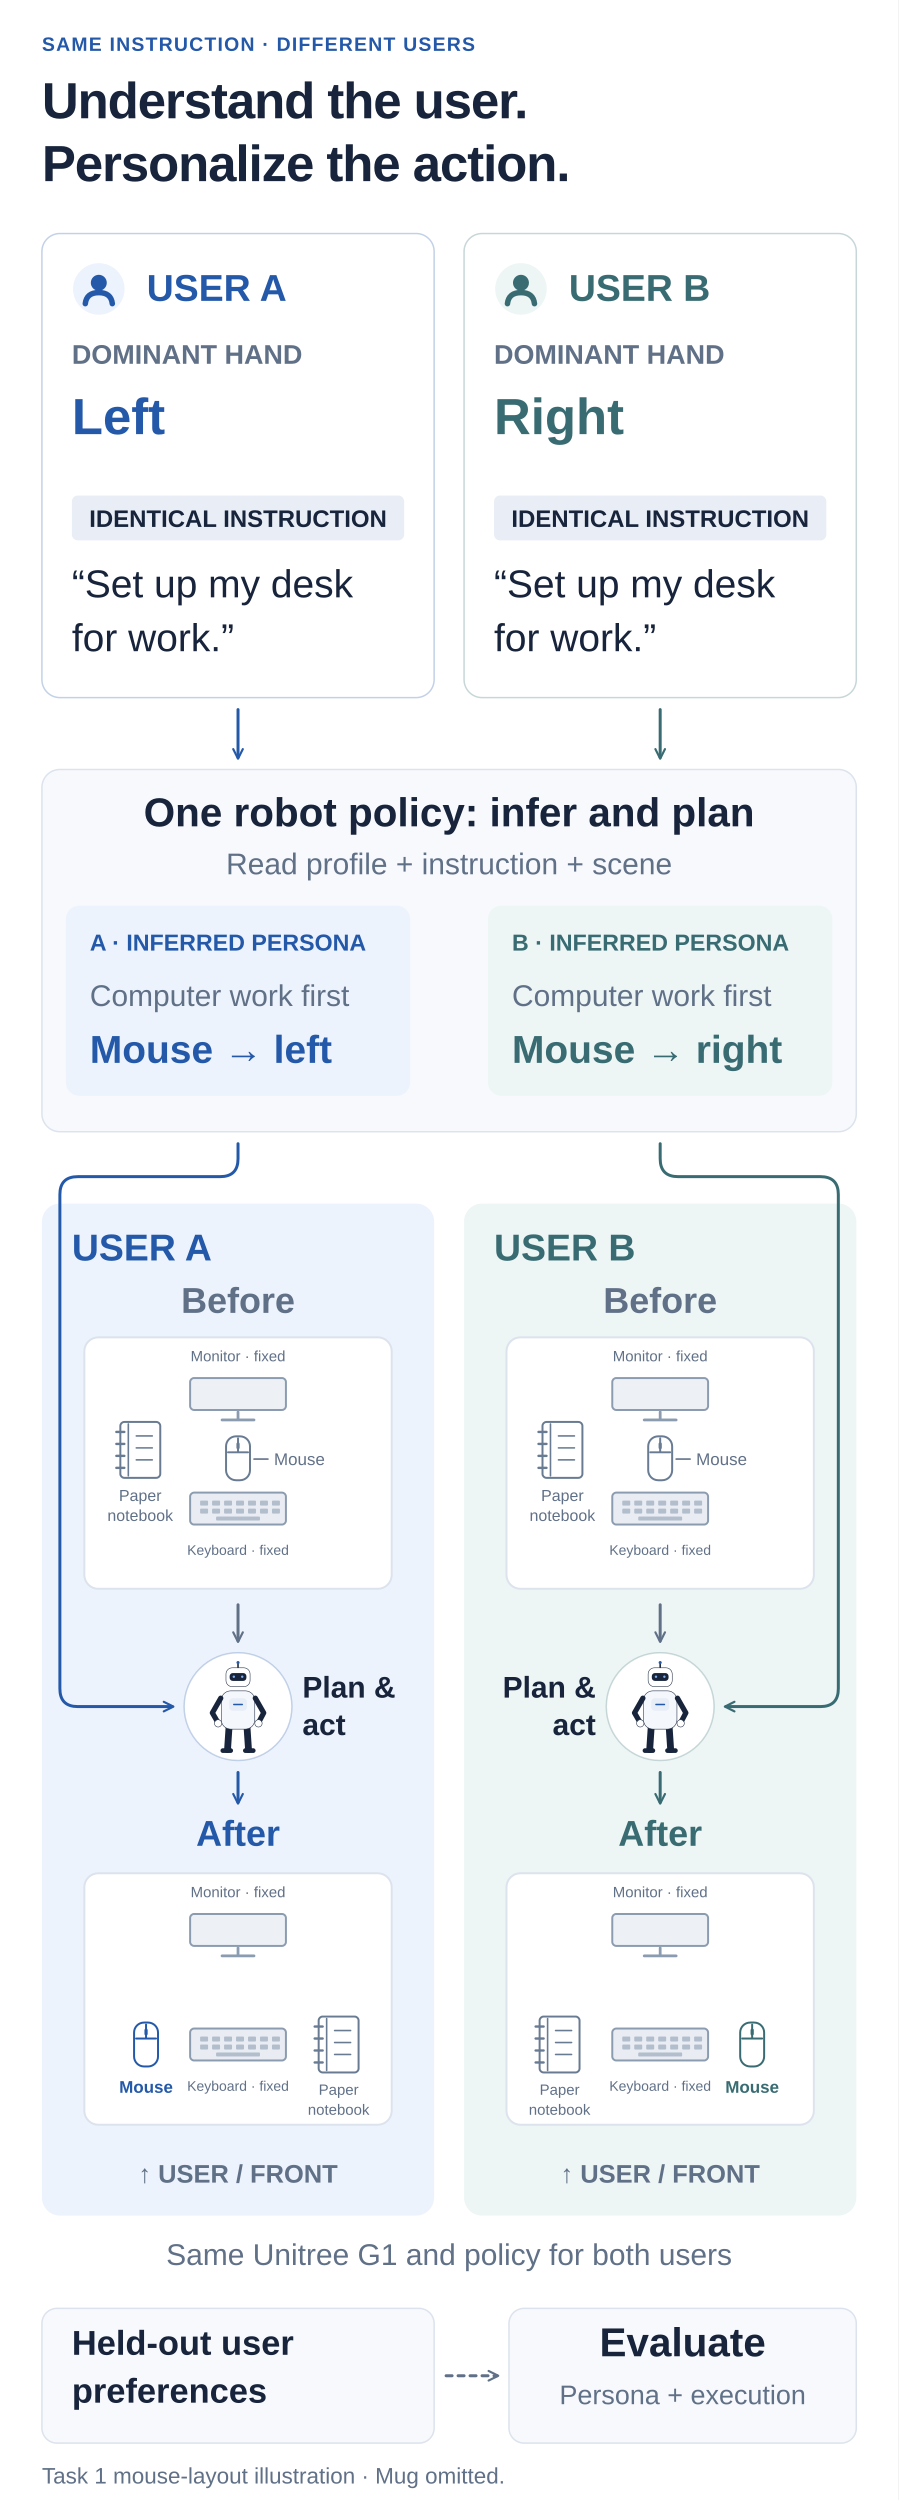
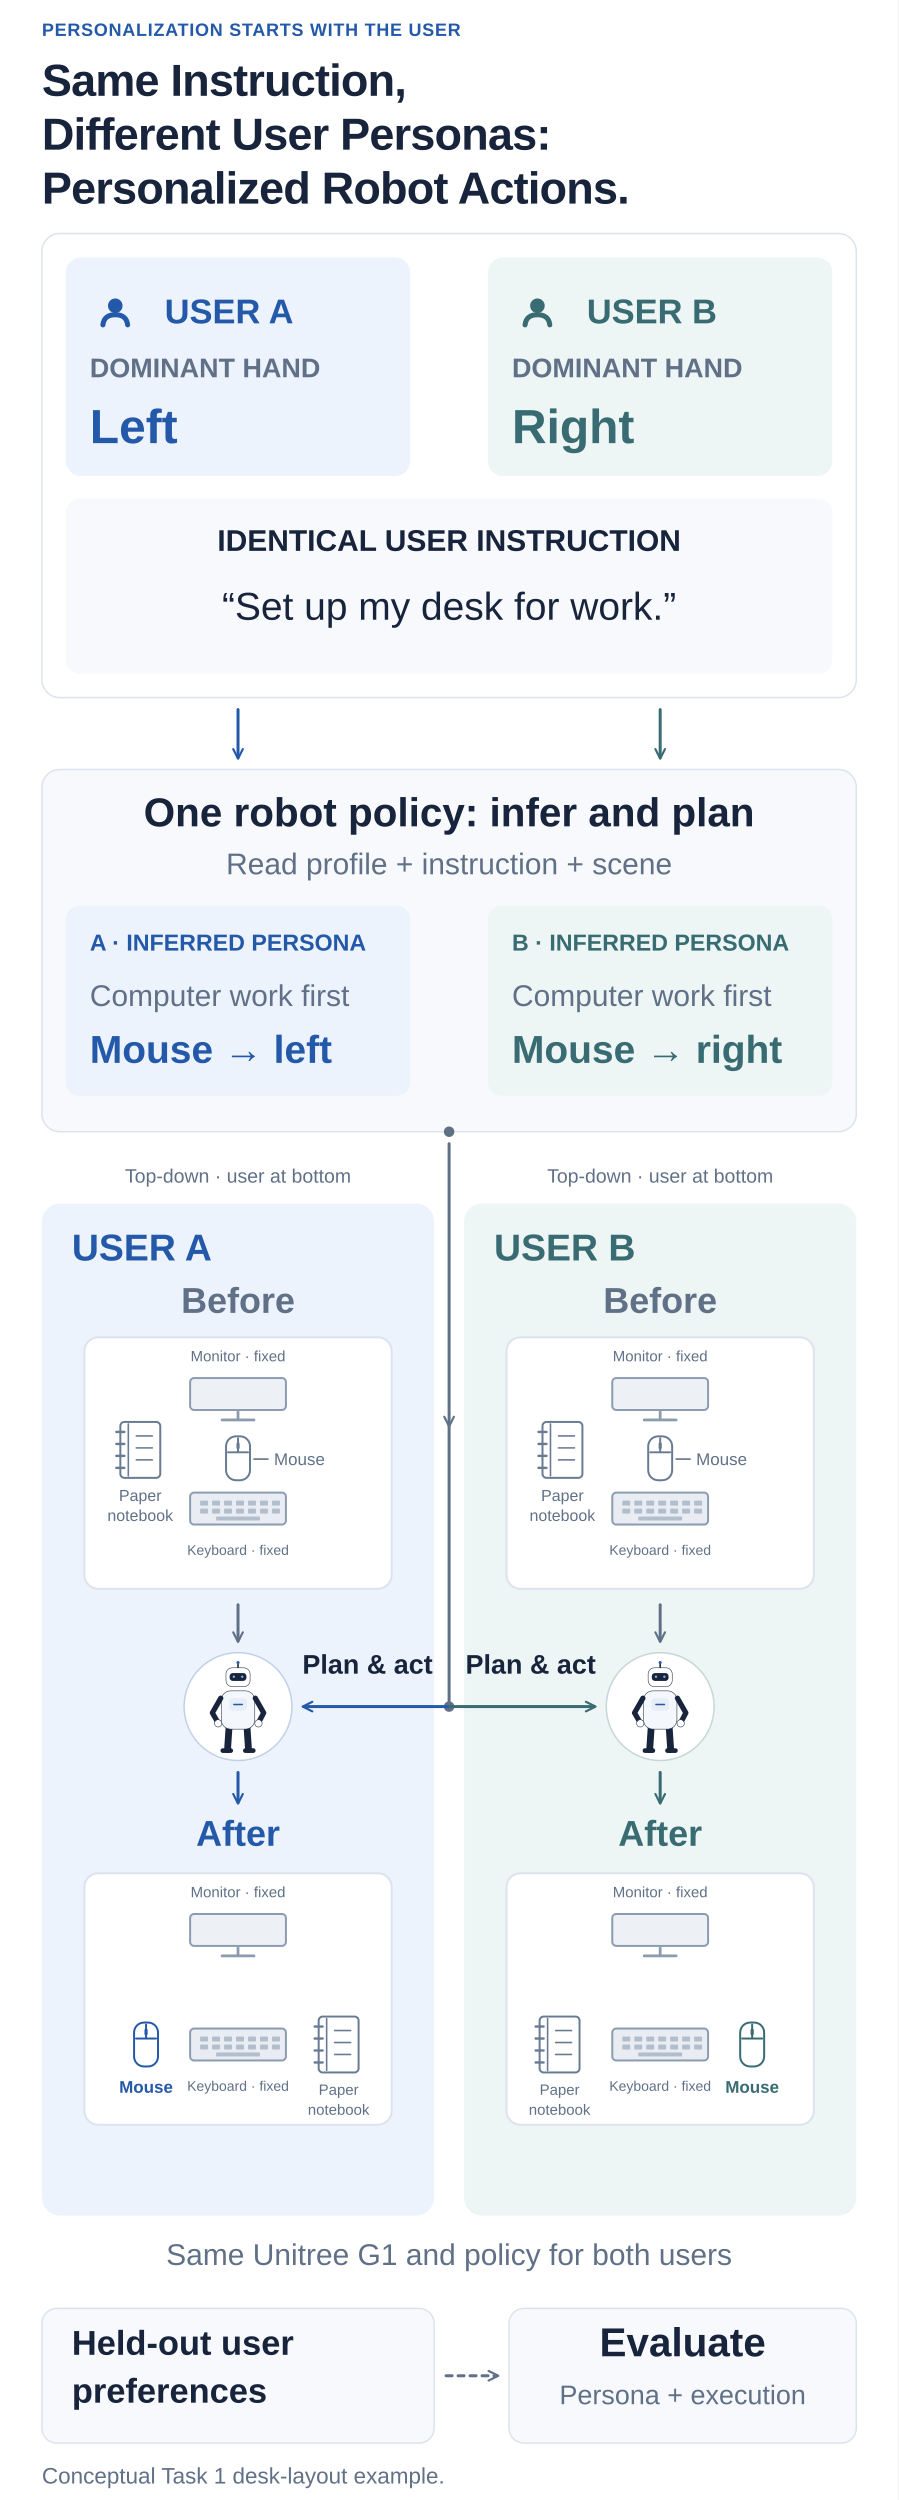
<svg xmlns="http://www.w3.org/2000/svg" width="600" height="1670" viewBox="0 0 600 1670" role="img" aria-labelledby="concept-title concept-desc">
  <defs>
    <marker id="arrowA" viewBox="0 0 10 10" refX="8" refY="5" markerWidth="4" markerHeight="4" orient="auto">
      <path d="M1 1 9 5 1 9" fill="none" stroke="#2459a9" stroke-width="1.8" stroke-linecap="round" stroke-linejoin="round" />
    </marker>
    <marker id="arrowB" viewBox="0 0 10 10" refX="8" refY="5" markerWidth="4" markerHeight="4" orient="auto">
      <path d="M1 1 9 5 1 9" fill="none" stroke="#386c72" stroke-width="1.8" stroke-linecap="round" stroke-linejoin="round" />
    </marker>
    <marker id="arrowGray" viewBox="0 0 10 10" refX="8" refY="5" markerWidth="4" markerHeight="4" orient="auto">
      <path d="M1 1 9 5 1 9" fill="none" stroke="#607087" stroke-width="1.8" stroke-linecap="round" stroke-linejoin="round" />
    </marker>
    <g id="desk-before">
      <rect x="1" y="1" width="154" height="126" rx="7" fill="#fff" stroke="#dce3ed" />
      <g transform="translate(78 29.4) scale(1)">
        <rect x="-24" y="-8" width="48" height="16" rx="2" fill="#edf1f6" stroke="#8c9cb0" />
        <path d="M0 9 V13 M-8 13 H8" fill="none" stroke="#8c9cb0" stroke-width="1.4" stroke-linecap="round" stroke-linejoin="round" />
      </g>
      <g transform="translate(78 86.8) scale(1)">
        <rect x="-24" y="-8" width="48" height="16" rx="2" fill="#e9edf3" stroke="#8c9cb0" />
        <rect x="-19" y="-4" width="4" height="2.5" rx="0.4" fill="#b3becd" stroke="none" />
        <rect x="-13" y="-4" width="4" height="2.5" rx="0.4" fill="#b3becd" stroke="none" />
        <rect x="-7" y="-4" width="4" height="2.5" rx="0.4" fill="#b3becd" stroke="none" />
        <rect x="-1" y="-4" width="4" height="2.5" rx="0.4" fill="#b3becd" stroke="none" />
        <rect x="5" y="-4" width="4" height="2.5" rx="0.4" fill="#b3becd" stroke="none" />
        <rect x="11" y="-4" width="4" height="2.5" rx="0.4" fill="#b3becd" stroke="none" />
        <rect x="17" y="-4" width="4" height="2.5" rx="0.4" fill="#b3becd" stroke="none" />
        <rect x="-19" y="0" width="4" height="2.5" rx="0.4" fill="#b3becd" stroke="none" />
        <rect x="-13" y="0" width="4" height="2.5" rx="0.4" fill="#b3becd" stroke="none" />
        <rect x="-7" y="0" width="4" height="2.5" rx="0.4" fill="#b3becd" stroke="none" />
        <rect x="-1" y="0" width="4" height="2.5" rx="0.4" fill="#b3becd" stroke="none" />
        <rect x="5" y="0" width="4" height="2.5" rx="0.4" fill="#b3becd" stroke="none" />
        <rect x="11" y="0" width="4" height="2.5" rx="0.4" fill="#b3becd" stroke="none" />
        <rect x="17" y="0" width="4" height="2.5" rx="0.4" fill="#b3becd" stroke="none" />
        <rect x="-11" y="4" width="22" height="2" rx="0.4" fill="#b3becd" stroke="none" />
      </g>
      <g transform="translate(78 61.6) scale(1)">
        <rect x="-6" y="-11" width="12" height="22" rx="5" fill="#fff" stroke="#687b92" />
        <path d="M-5-3 H5 M0-10 V-3" fill="none" stroke="#687b92" stroke-width="1" stroke-linecap="round" stroke-linejoin="round" />
        <rect x="-0.8" y="-8" width="1.6" height="3.5" rx="0.8" fill="#687b92" stroke="none" />
      </g>
      <g transform="translate(29.04 57.4) scale(1)">
        <rect x="-10" y="-14" width="20" height="28" rx="2" fill="#fff" stroke="#687b92" />
        <path d="M-6-13 V13 M-2-7 H6 M-2-1 H6 M-2 5 H6" fill="none" stroke="#687b92" stroke-width="0.8" stroke-linecap="round" stroke-linejoin="round" />
        <path d="M-8-9 H-12 M-8-3 H-12 M-8 3 H-12 M-8 9 H-12" fill="none" stroke="#687b92" stroke-width="1.2" stroke-linecap="round" stroke-linejoin="round" />
      </g>
      <text x="78" y="13" font-size="7.5" fill="#607087" font-weight="400" text-anchor="middle">Monitor · fixed</text>
      <text x="78" y="110" font-size="7" fill="#607087" font-weight="400" text-anchor="middle">Keyboard · fixed</text>
      <path d="M86 62 H93" fill="none" stroke="#607087" stroke-width="0.8" stroke-linecap="round" stroke-linejoin="round" />
      <text x="96" y="65" font-size="8.5" fill="#607087" font-weight="400" text-anchor="start">Mouse</text>
      <text x="29" y="83" font-size="8" fill="#607087" font-weight="400" text-anchor="middle">Paper</text>
      <text x="29" y="93" font-size="8" fill="#607087" font-weight="400" text-anchor="middle">notebook</text>
    </g>
    <g id="desk-after-0">
      <rect x="1" y="1" width="154" height="126" rx="7" fill="#fff" stroke="#dce3ed" />
      <g transform="translate(78 29.4) scale(1)">
        <rect x="-24" y="-8" width="48" height="16" rx="2" fill="#edf1f6" stroke="#8c9cb0" />
        <path d="M0 9 V13 M-8 13 H8" fill="none" stroke="#8c9cb0" stroke-width="1.4" stroke-linecap="round" stroke-linejoin="round" />
      </g>
      <g transform="translate(78 86.8) scale(1)">
        <rect x="-24" y="-8" width="48" height="16" rx="2" fill="#e9edf3" stroke="#8c9cb0" />
        <rect x="-19" y="-4" width="4" height="2.5" rx="0.4" fill="#b3becd" stroke="none" />
        <rect x="-13" y="-4" width="4" height="2.5" rx="0.4" fill="#b3becd" stroke="none" />
        <rect x="-7" y="-4" width="4" height="2.5" rx="0.4" fill="#b3becd" stroke="none" />
        <rect x="-1" y="-4" width="4" height="2.5" rx="0.4" fill="#b3becd" stroke="none" />
        <rect x="5" y="-4" width="4" height="2.5" rx="0.4" fill="#b3becd" stroke="none" />
        <rect x="11" y="-4" width="4" height="2.5" rx="0.4" fill="#b3becd" stroke="none" />
        <rect x="17" y="-4" width="4" height="2.5" rx="0.4" fill="#b3becd" stroke="none" />
        <rect x="-19" y="0" width="4" height="2.5" rx="0.4" fill="#b3becd" stroke="none" />
        <rect x="-13" y="0" width="4" height="2.5" rx="0.4" fill="#b3becd" stroke="none" />
        <rect x="-7" y="0" width="4" height="2.5" rx="0.4" fill="#b3becd" stroke="none" />
        <rect x="-1" y="0" width="4" height="2.5" rx="0.4" fill="#b3becd" stroke="none" />
        <rect x="5" y="0" width="4" height="2.5" rx="0.4" fill="#b3becd" stroke="none" />
        <rect x="11" y="0" width="4" height="2.5" rx="0.4" fill="#b3becd" stroke="none" />
        <rect x="17" y="0" width="4" height="2.5" rx="0.4" fill="#b3becd" stroke="none" />
        <rect x="-11" y="4" width="22" height="2" rx="0.4" fill="#b3becd" stroke="none" />
      </g>
      <g transform="translate(31.92 86.8) scale(1)">
        <rect x="-6" y="-11" width="12" height="22" rx="5" fill="#fff" stroke="#2459a9" />
        <path d="M-5-3 H5 M0-10 V-3" fill="none" stroke="#2459a9" stroke-width="1" stroke-linecap="round" stroke-linejoin="round" />
        <rect x="-0.8" y="-8" width="1.6" height="3.5" rx="0.8" fill="#2459a9" stroke="none" />
      </g>
      <g transform="translate(128.4 86.8) scale(1)">
        <rect x="-10" y="-14" width="20" height="28" rx="2" fill="#fff" stroke="#687b92" />
        <path d="M-6-13 V13 M-2-7 H6 M-2-1 H6 M-2 5 H6" fill="none" stroke="#687b92" stroke-width="0.8" stroke-linecap="round" stroke-linejoin="round" />
        <path d="M-8-9 H-12 M-8-3 H-12 M-8 3 H-12 M-8 9 H-12" fill="none" stroke="#687b92" stroke-width="1.2" stroke-linecap="round" stroke-linejoin="round" />
      </g>
      <text x="78" y="13" font-size="7.5" fill="#607087" font-weight="400" text-anchor="middle">Monitor · fixed</text>
      <text x="78" y="110" font-size="7" fill="#607087" font-weight="400" text-anchor="middle">Keyboard · fixed</text>
      <text x="31.92" y="111" font-size="8.5" fill="#2459a9" font-weight="600" text-anchor="middle">Mouse</text>
      <text x="128.4" y="112" font-size="7.5" fill="#607087" font-weight="400" text-anchor="middle">Paper</text>
      <text x="128.4" y="122" font-size="7.5" fill="#607087" font-weight="400" text-anchor="middle">notebook</text>
    </g>
    <g id="desk-after-1">
      <rect x="1" y="1" width="154" height="126" rx="7" fill="#fff" stroke="#dce3ed" />
      <g transform="translate(78 29.4) scale(1)">
        <rect x="-24" y="-8" width="48" height="16" rx="2" fill="#edf1f6" stroke="#8c9cb0" />
        <path d="M0 9 V13 M-8 13 H8" fill="none" stroke="#8c9cb0" stroke-width="1.4" stroke-linecap="round" stroke-linejoin="round" />
      </g>
      <g transform="translate(78 86.8) scale(1)">
        <rect x="-24" y="-8" width="48" height="16" rx="2" fill="#e9edf3" stroke="#8c9cb0" />
        <rect x="-19" y="-4" width="4" height="2.5" rx="0.4" fill="#b3becd" stroke="none" />
        <rect x="-13" y="-4" width="4" height="2.5" rx="0.4" fill="#b3becd" stroke="none" />
        <rect x="-7" y="-4" width="4" height="2.5" rx="0.4" fill="#b3becd" stroke="none" />
        <rect x="-1" y="-4" width="4" height="2.5" rx="0.4" fill="#b3becd" stroke="none" />
        <rect x="5" y="-4" width="4" height="2.5" rx="0.4" fill="#b3becd" stroke="none" />
        <rect x="11" y="-4" width="4" height="2.5" rx="0.4" fill="#b3becd" stroke="none" />
        <rect x="17" y="-4" width="4" height="2.5" rx="0.4" fill="#b3becd" stroke="none" />
        <rect x="-19" y="0" width="4" height="2.5" rx="0.4" fill="#b3becd" stroke="none" />
        <rect x="-13" y="0" width="4" height="2.5" rx="0.4" fill="#b3becd" stroke="none" />
        <rect x="-7" y="0" width="4" height="2.5" rx="0.4" fill="#b3becd" stroke="none" />
        <rect x="-1" y="0" width="4" height="2.5" rx="0.4" fill="#b3becd" stroke="none" />
        <rect x="5" y="0" width="4" height="2.5" rx="0.4" fill="#b3becd" stroke="none" />
        <rect x="11" y="0" width="4" height="2.5" rx="0.4" fill="#b3becd" stroke="none" />
        <rect x="17" y="0" width="4" height="2.5" rx="0.4" fill="#b3becd" stroke="none" />
        <rect x="-11" y="4" width="22" height="2" rx="0.4" fill="#b3becd" stroke="none" />
      </g>
      <g transform="translate(124.08 86.8) scale(1)">
        <rect x="-6" y="-11" width="12" height="22" rx="5" fill="#fff" stroke="#386c72" />
        <path d="M-5-3 H5 M0-10 V-3" fill="none" stroke="#386c72" stroke-width="1" stroke-linecap="round" stroke-linejoin="round" />
        <rect x="-0.8" y="-8" width="1.6" height="3.5" rx="0.8" fill="#386c72" stroke="none" />
      </g>
      <g transform="translate(27.6 86.8) scale(1)">
        <rect x="-10" y="-14" width="20" height="28" rx="2" fill="#fff" stroke="#687b92" />
        <path d="M-6-13 V13 M-2-7 H6 M-2-1 H6 M-2 5 H6" fill="none" stroke="#687b92" stroke-width="0.8" stroke-linecap="round" stroke-linejoin="round" />
        <path d="M-8-9 H-12 M-8-3 H-12 M-8 3 H-12 M-8 9 H-12" fill="none" stroke="#687b92" stroke-width="1.2" stroke-linecap="round" stroke-linejoin="round" />
      </g>
      <text x="78" y="13" font-size="7.5" fill="#607087" font-weight="400" text-anchor="middle">Monitor · fixed</text>
      <text x="78" y="110" font-size="7" fill="#607087" font-weight="400" text-anchor="middle">Keyboard · fixed</text>
      <text x="124.08" y="111" font-size="8.5" fill="#386c72" font-weight="600" text-anchor="middle">Mouse</text>
      <text x="27.6" y="112" font-size="7.5" fill="#607087" font-weight="400" text-anchor="middle">Paper</text>
      <text x="27.6" y="122" font-size="7.5" fill="#607087" font-weight="400" text-anchor="middle">notebook</text>
    </g>
  </defs>
  <g font-family="Arial, Helvetica, sans-serif">
    <rect x="0" y="0" width="600" height="1670" rx="0" fill="#fff" stroke="none" />
-     <text x="28" y="34" font-size="13" fill="#2459a9" font-weight="700" text-anchor="start" letter-spacing="0.8">SAME INSTRUCTION · DIFFERENT USERS</text>
-     <text x="28" y="79" font-size="34" fill="#17243b" font-weight="600" text-anchor="start" letter-spacing="-0.7">Understand the user.</text>
-     <text x="28" y="121" font-size="34" fill="#17243b" font-weight="600" text-anchor="start" letter-spacing="-0.7">Personalize the action.</text>
-     <rect x="28" y="156" width="262" height="310" rx="12" fill="#fff" stroke="#2459a9" stroke-opacity="0.28" />
-     <g transform="translate(66 193) scale(0.82)">
+     <text x="28" y="24" font-size="12" fill="#2459a9" font-weight="700" text-anchor="start" letter-spacing="0.5">PERSONALIZATION STARTS WITH THE USER</text>
+     <text x="28" y="64" font-size="30" fill="#17243b" font-weight="600" text-anchor="start" letter-spacing="-0.5">Same Instruction,</text>
+     <text x="28" y="100" font-size="30" fill="#17243b" font-weight="600" text-anchor="start" letter-spacing="-0.5">Different User Personas:</text>
+     <text x="28" y="136" font-size="30" fill="#17243b" font-weight="600" text-anchor="start" letter-spacing="-0.5">Personalized Robot Actions.</text>
+     <rect x="28" y="156" width="544" height="310" rx="12" fill="#fff" stroke="#dce3ed" data-stage="user-inputs" />
+     <rect x="44" y="172" width="230" height="146" rx="10" fill="#edf3fc" stroke="none" />
+     <g transform="translate(77 208) scale(0.75)">
      <circle r="21" fill="#edf3fc" />
      <circle cy="-5" r="6.5" fill="#2459a9" />
      <path d="M-11 12 Q-10 3 0 3 Q10 3 11 12" fill="none" stroke="#2459a9" stroke-width="4.5" stroke-linecap="round" stroke-linejoin="round" />
    </g>
-     <text x="98" y="201" font-size="25" fill="#2459a9" font-weight="700" text-anchor="start">USER A</text>
-     <text x="48" y="243" font-size="18" fill="#607087" font-weight="600" text-anchor="start">DOMINANT HAND</text>
-     <text x="48" y="290" font-size="34" fill="#2459a9" font-weight="600" text-anchor="start">Left</text>
-     <rect x="48" y="331" width="222" height="30" rx="4" fill="#e9eef6" stroke="none" />
-     <text x="159" y="352" font-size="16" fill="#17243b" font-weight="700" text-anchor="middle">IDENTICAL INSTRUCTION</text>
-     <text x="48" y="399" font-size="26" fill="#17243b" font-weight="500" text-anchor="start">“Set up my desk</text>
-     <text x="48" y="435" font-size="26" fill="#17243b" font-weight="500" text-anchor="start">for work.”</text>
+     <text x="110" y="216" font-size="23" fill="#2459a9" font-weight="700" text-anchor="start">USER A</text>
+     <text x="60" y="252" font-size="18" fill="#607087" font-weight="600" text-anchor="start">DOMINANT HAND</text>
+     <text x="60" y="296" font-size="32" fill="#2459a9" font-weight="600" text-anchor="start">Left</text>
    <path d="M159 474 L159 506" fill="none" stroke="#2459a9" stroke-width="2" stroke-linecap="round" stroke-linejoin="round" marker-end="url(#arrowA)" data-connector="profile-policy" data-lane="A" />
-     <rect x="310" y="156" width="262" height="310" rx="12" fill="#fff" stroke="#386c72" stroke-opacity="0.28" />
-     <g transform="translate(348 193) scale(0.82)">
+     <rect x="326" y="172" width="230" height="146" rx="10" fill="#edf5f5" stroke="none" />
+     <g transform="translate(359 208) scale(0.75)">
      <circle r="21" fill="#edf5f5" />
      <circle cy="-5" r="6.5" fill="#386c72" />
      <path d="M-11 12 Q-10 3 0 3 Q10 3 11 12" fill="none" stroke="#386c72" stroke-width="4.5" stroke-linecap="round" stroke-linejoin="round" />
    </g>
-     <text x="380" y="201" font-size="25" fill="#386c72" font-weight="700" text-anchor="start">USER B</text>
-     <text x="330" y="243" font-size="18" fill="#607087" font-weight="600" text-anchor="start">DOMINANT HAND</text>
-     <text x="330" y="290" font-size="34" fill="#386c72" font-weight="600" text-anchor="start">Right</text>
-     <rect x="330" y="331" width="222" height="30" rx="4" fill="#e9eef6" stroke="none" />
-     <text x="441" y="352" font-size="16" fill="#17243b" font-weight="700" text-anchor="middle">IDENTICAL INSTRUCTION</text>
-     <text x="330" y="399" font-size="26" fill="#17243b" font-weight="500" text-anchor="start">“Set up my desk</text>
-     <text x="330" y="435" font-size="26" fill="#17243b" font-weight="500" text-anchor="start">for work.”</text>
+     <text x="392" y="216" font-size="23" fill="#386c72" font-weight="700" text-anchor="start">USER B</text>
+     <text x="342" y="252" font-size="18" fill="#607087" font-weight="600" text-anchor="start">DOMINANT HAND</text>
+     <text x="342" y="296" font-size="32" fill="#386c72" font-weight="600" text-anchor="start">Right</text>
    <path d="M441 474 L441 506" fill="none" stroke="#386c72" stroke-width="2" stroke-linecap="round" stroke-linejoin="round" marker-end="url(#arrowB)" data-connector="profile-policy" data-lane="B" />
+     <rect x="44" y="333" width="512" height="117" rx="9" fill="#f7f9fc" stroke="none" />
+     <text x="300" y="368" font-size="20" fill="#17243b" font-weight="700" text-anchor="middle">IDENTICAL USER INSTRUCTION</text>
+     <text x="300" y="414" font-size="26" fill="#17243b" font-weight="500" text-anchor="middle" data-field="instruction">“Set up my desk for work.”</text>
    <rect x="28" y="514" width="544" height="242" rx="12" fill="#f7f9fc" stroke="#dce3ed" data-stage="policy" />
    <text x="300" y="552" font-size="27" fill="#17243b" font-weight="600" text-anchor="middle">One robot policy: infer and plan</text>
    <text x="300" y="584" font-size="20" fill="#607087" font-weight="400" text-anchor="middle">Read profile + instruction + scene</text>
    <rect x="44" y="605" width="230" height="127" rx="9" fill="#edf3fc" stroke="none" />
    <text x="60" y="635" font-size="15.5" fill="#2459a9" font-weight="700" text-anchor="start">A · INFERRED PERSONA</text>
    <text x="60" y="672" font-size="20" fill="#607087" font-weight="400" text-anchor="start">Computer work first</text>
    <text x="60" y="710" font-size="26" fill="#2459a9" font-weight="600" text-anchor="start">Mouse → left</text>
    <rect x="326" y="605" width="230" height="127" rx="9" fill="#edf5f5" stroke="none" />
    <text x="342" y="635" font-size="15.5" fill="#386c72" font-weight="700" text-anchor="start">B · INFERRED PERSONA</text>
    <text x="342" y="672" font-size="20" fill="#607087" font-weight="400" text-anchor="start">Computer work first</text>
    <text x="342" y="710" font-size="26" fill="#386c72" font-weight="600" text-anchor="start">Mouse → right</text>
    <rect x="28" y="804" width="262" height="676" rx="12" fill="#edf3fc" stroke="none" />
    <text x="48" y="842" font-size="25" fill="#2459a9" font-weight="700" text-anchor="start">USER A</text>
    <text x="159" y="877" font-size="24" fill="#607087" font-weight="600" text-anchor="middle">Before</text>
    <use href="#desk-before" transform="translate(55 892) scale(1.333333)" />
-     <path d="M159 764 V774 Q159 786 147 786 H52 Q40 786 40 798 V1128 Q40 1140 52 1140 H115" fill="none" stroke="#2459a9" stroke-width="2" stroke-linecap="round" stroke-linejoin="round" marker-end="url(#arrowA)" data-connector="planner-execution" data-lane="A" />
    <g data-node="execution" data-lane="A">
      <circle cx="159" cy="1140" r="36" fill="#fff" stroke="#2459a9" stroke-opacity=".25" />
      <g transform="translate(159 1124.6) scale(0.35)">
        <path d="M-17 81 -20 126 M17 81 20 126" fill="none" stroke="#17243b" stroke-width="13" stroke-linecap="round" stroke-linejoin="round" />
        <path d="M-29 128 -14 128 M14 128 29 128" fill="none" stroke="#17243b" stroke-width="9" stroke-linecap="round" stroke-linejoin="round" />
        <rect x="-32" y="14" width="64" height="73" rx="18" fill="#f4f7fc" stroke="#17243b" />
        <rect x="-23" y="-30" width="46" height="36" rx="12" fill="#fff" stroke="#17243b" />
        <rect x="-16" y="-20" width="32" height="15" rx="6" fill="#17243b" stroke="none" />
        <circle cx="-8" cy="-13" r="2.3" fill="#85b0ed" />
        <circle cx="8" cy="-13" r="2.3" fill="#85b0ed" />
        <path d="M0-37 V-31" fill="none" stroke="#17243b" stroke-width="3" stroke-linecap="round" stroke-linejoin="round" />
        <circle cy="-40" r="3" fill="#2459a9" />
        <path d="M-33 28 -49 56 -38 75 M33 28 49 56 39 75" fill="none" stroke="#17243b" stroke-width="10" stroke-linecap="round" stroke-linejoin="round" />
        <circle cx="-38" cy="76" r="7" fill="#fff" stroke="#17243b" />
        <circle cx="39" cy="76" r="7" fill="#fff" stroke="#17243b" />
        <rect x="-17" y="28" width="34" height="24" rx="7" fill="#e8eef7" stroke="none" />
        <path d="M-8 40 H8" fill="none" stroke="#2459a9" stroke-width="3" stroke-linecap="round" stroke-linejoin="round" />
      </g>
    </g>
    <path d="M159 1072 L159 1096" fill="none" stroke="#607087" stroke-width="2" stroke-linecap="round" stroke-linejoin="round" marker-end="url(#arrowGray)" data-connector="before-execution" data-lane="A" />
    <path d="M159 1184 L159 1204" fill="none" stroke="#2459a9" stroke-width="2" stroke-linecap="round" stroke-linejoin="round" marker-end="url(#arrowA)" data-connector="execution-after" data-lane="A" />
-     <text x="202" y="1134" font-size="20" fill="#17243b" font-weight="600" text-anchor="start">Plan &amp;</text>
-     <text x="202" y="1159" font-size="20" fill="#17243b" font-weight="600" text-anchor="start">act</text>
+     <text x="202" y="1118" font-size="18" fill="#17243b" font-weight="600" text-anchor="start">Plan &amp; act</text>
    <text x="159" y="1233" font-size="24" fill="#2459a9" font-weight="600" text-anchor="middle">After</text>
    <use href="#desk-after-0" transform="translate(55 1250) scale(1.333333)" />
-     <text x="159" y="1458" font-size="17" fill="#607087" font-weight="600" text-anchor="middle">↑  USER / FRONT</text>
+     <text x="159" y="790" font-size="13" fill="#607087" font-weight="500" text-anchor="middle">Top-down · user at bottom</text>
    <rect x="310" y="804" width="262" height="676" rx="12" fill="#edf5f5" stroke="none" />
    <text x="330" y="842" font-size="25" fill="#386c72" font-weight="700" text-anchor="start">USER B</text>
    <text x="441" y="877" font-size="24" fill="#607087" font-weight="600" text-anchor="middle">Before</text>
    <use href="#desk-before" transform="translate(337 892) scale(1.333333)" />
-     <path d="M441 764 V774 Q441 786 453 786 H548 Q560 786 560 798 V1128 Q560 1140 548 1140 H485" fill="none" stroke="#386c72" stroke-width="2" stroke-linecap="round" stroke-linejoin="round" marker-end="url(#arrowB)" data-connector="planner-execution" data-lane="B" />
    <g data-node="execution" data-lane="B">
      <circle cx="441" cy="1140" r="36" fill="#fff" stroke="#386c72" stroke-opacity=".25" />
      <g transform="translate(441 1124.6) scale(0.35)">
        <path d="M-17 81 -20 126 M17 81 20 126" fill="none" stroke="#17243b" stroke-width="13" stroke-linecap="round" stroke-linejoin="round" />
        <path d="M-29 128 -14 128 M14 128 29 128" fill="none" stroke="#17243b" stroke-width="9" stroke-linecap="round" stroke-linejoin="round" />
        <rect x="-32" y="14" width="64" height="73" rx="18" fill="#f4f7fc" stroke="#17243b" />
        <rect x="-23" y="-30" width="46" height="36" rx="12" fill="#fff" stroke="#17243b" />
        <rect x="-16" y="-20" width="32" height="15" rx="6" fill="#17243b" stroke="none" />
        <circle cx="-8" cy="-13" r="2.3" fill="#85b0ed" />
        <circle cx="8" cy="-13" r="2.3" fill="#85b0ed" />
        <path d="M0-37 V-31" fill="none" stroke="#17243b" stroke-width="3" stroke-linecap="round" stroke-linejoin="round" />
        <circle cy="-40" r="3" fill="#2459a9" />
        <path d="M-33 28 -49 56 -38 75 M33 28 49 56 39 75" fill="none" stroke="#17243b" stroke-width="10" stroke-linecap="round" stroke-linejoin="round" />
        <circle cx="-38" cy="76" r="7" fill="#fff" stroke="#17243b" />
        <circle cx="39" cy="76" r="7" fill="#fff" stroke="#17243b" />
        <rect x="-17" y="28" width="34" height="24" rx="7" fill="#e8eef7" stroke="none" />
        <path d="M-8 40 H8" fill="none" stroke="#2459a9" stroke-width="3" stroke-linecap="round" stroke-linejoin="round" />
      </g>
    </g>
    <path d="M441 1072 L441 1096" fill="none" stroke="#607087" stroke-width="2" stroke-linecap="round" stroke-linejoin="round" marker-end="url(#arrowGray)" data-connector="before-execution" data-lane="B" />
    <path d="M441 1184 L441 1204" fill="none" stroke="#386c72" stroke-width="2" stroke-linecap="round" stroke-linejoin="round" marker-end="url(#arrowB)" data-connector="execution-after" data-lane="B" />
-     <text x="398" y="1134" font-size="20" fill="#17243b" font-weight="600" text-anchor="end">Plan &amp;</text>
-     <text x="398" y="1159" font-size="20" fill="#17243b" font-weight="600" text-anchor="end">act</text>
+     <text x="398" y="1118" font-size="18" fill="#17243b" font-weight="600" text-anchor="end">Plan &amp; act</text>
    <text x="441" y="1233" font-size="24" fill="#386c72" font-weight="600" text-anchor="middle">After</text>
    <use href="#desk-after-1" transform="translate(337 1250) scale(1.333333)" />
-     <text x="441" y="1458" font-size="17" fill="#607087" font-weight="600" text-anchor="middle">↑  USER / FRONT</text>
+     <text x="441" y="790" font-size="13" fill="#607087" font-weight="500" text-anchor="middle">Top-down · user at bottom</text>
+     <path d="M300 764 V952 V1140" fill="none" stroke="#607087" stroke-width="2" stroke-linecap="round" stroke-linejoin="round" marker-mid="url(#arrowGray)" data-connector="planner-trunk" />
+     <circle cx="300" cy="756" r="3.5" fill="#607087" />
+     <circle cx="300" cy="1140" r="3.5" fill="#607087" />
+     <path d="M300 1140 L203 1140" fill="none" stroke="#2459a9" stroke-width="2" stroke-linecap="round" stroke-linejoin="round" marker-end="url(#arrowA)" data-connector="planner-execution" data-lane="A" />
+     <path d="M300 1140 L397 1140" fill="none" stroke="#386c72" stroke-width="2" stroke-linecap="round" stroke-linejoin="round" marker-end="url(#arrowB)" data-connector="planner-execution" data-lane="B" />
    <text x="300" y="1513" font-size="20" fill="#607087" font-weight="400" text-anchor="middle">Same Unitree G1 and policy for both users</text>
    <rect x="28" y="1542" width="262" height="90" rx="10" fill="#f7f9fc" stroke="#dce3ed" />
    <rect x="340" y="1542" width="232" height="90" rx="10" fill="#f7f9fc" stroke="#dce3ed" />
    <text x="48" y="1573" font-size="23" fill="#17243b" font-weight="600" text-anchor="start">Held-out user</text>
    <text x="48" y="1605" font-size="23" fill="#17243b" font-weight="600" text-anchor="start">preferences</text>
    <path d="M298 1587 L332 1587" fill="none" stroke="#607087" stroke-width="2" stroke-linecap="round" stroke-linejoin="round" marker-end="url(#arrowGray)" stroke-dasharray="4 4" />
    <text x="456" y="1574" font-size="27" fill="#17243b" font-weight="600" text-anchor="middle">Evaluate</text>
    <text x="456" y="1606" font-size="18" fill="#607087" font-weight="400" text-anchor="middle">Persona + execution</text>
-     <text x="28" y="1659" font-size="15" fill="#607087" font-weight="400" text-anchor="start">Task 1 mouse-layout illustration · Mug omitted.</text>
+     <text x="28" y="1659" font-size="15" fill="#607087" font-weight="400" text-anchor="start">Conceptual Task 1 desk-layout example.</text>
  </g>
</svg>
